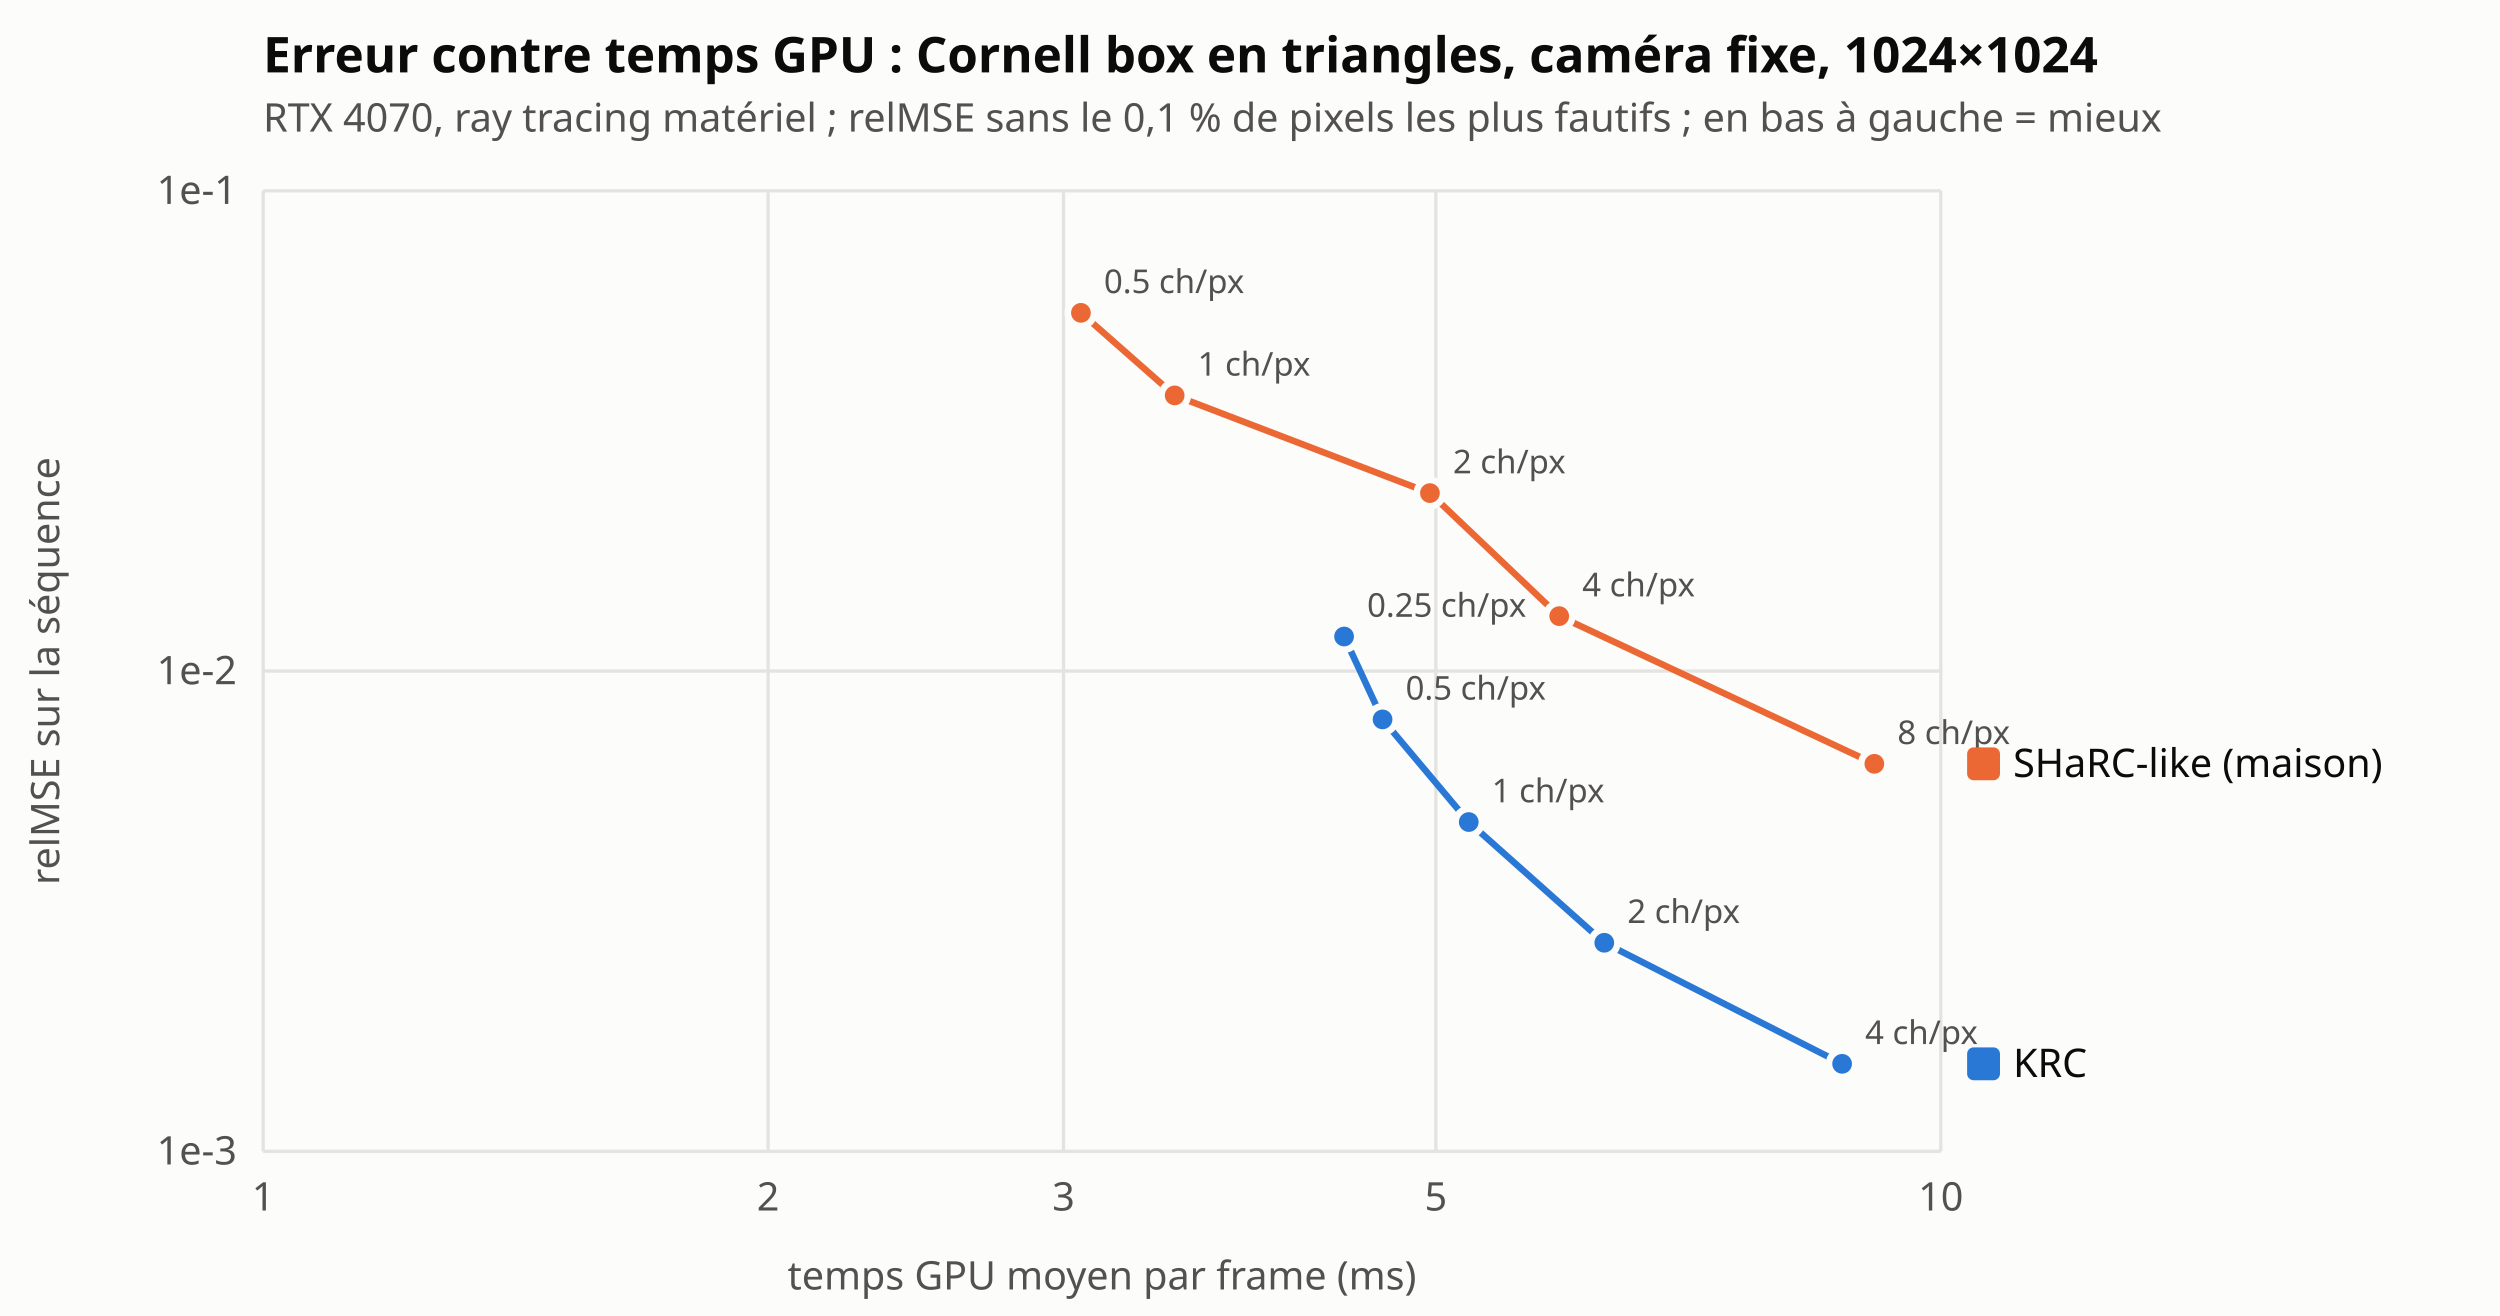
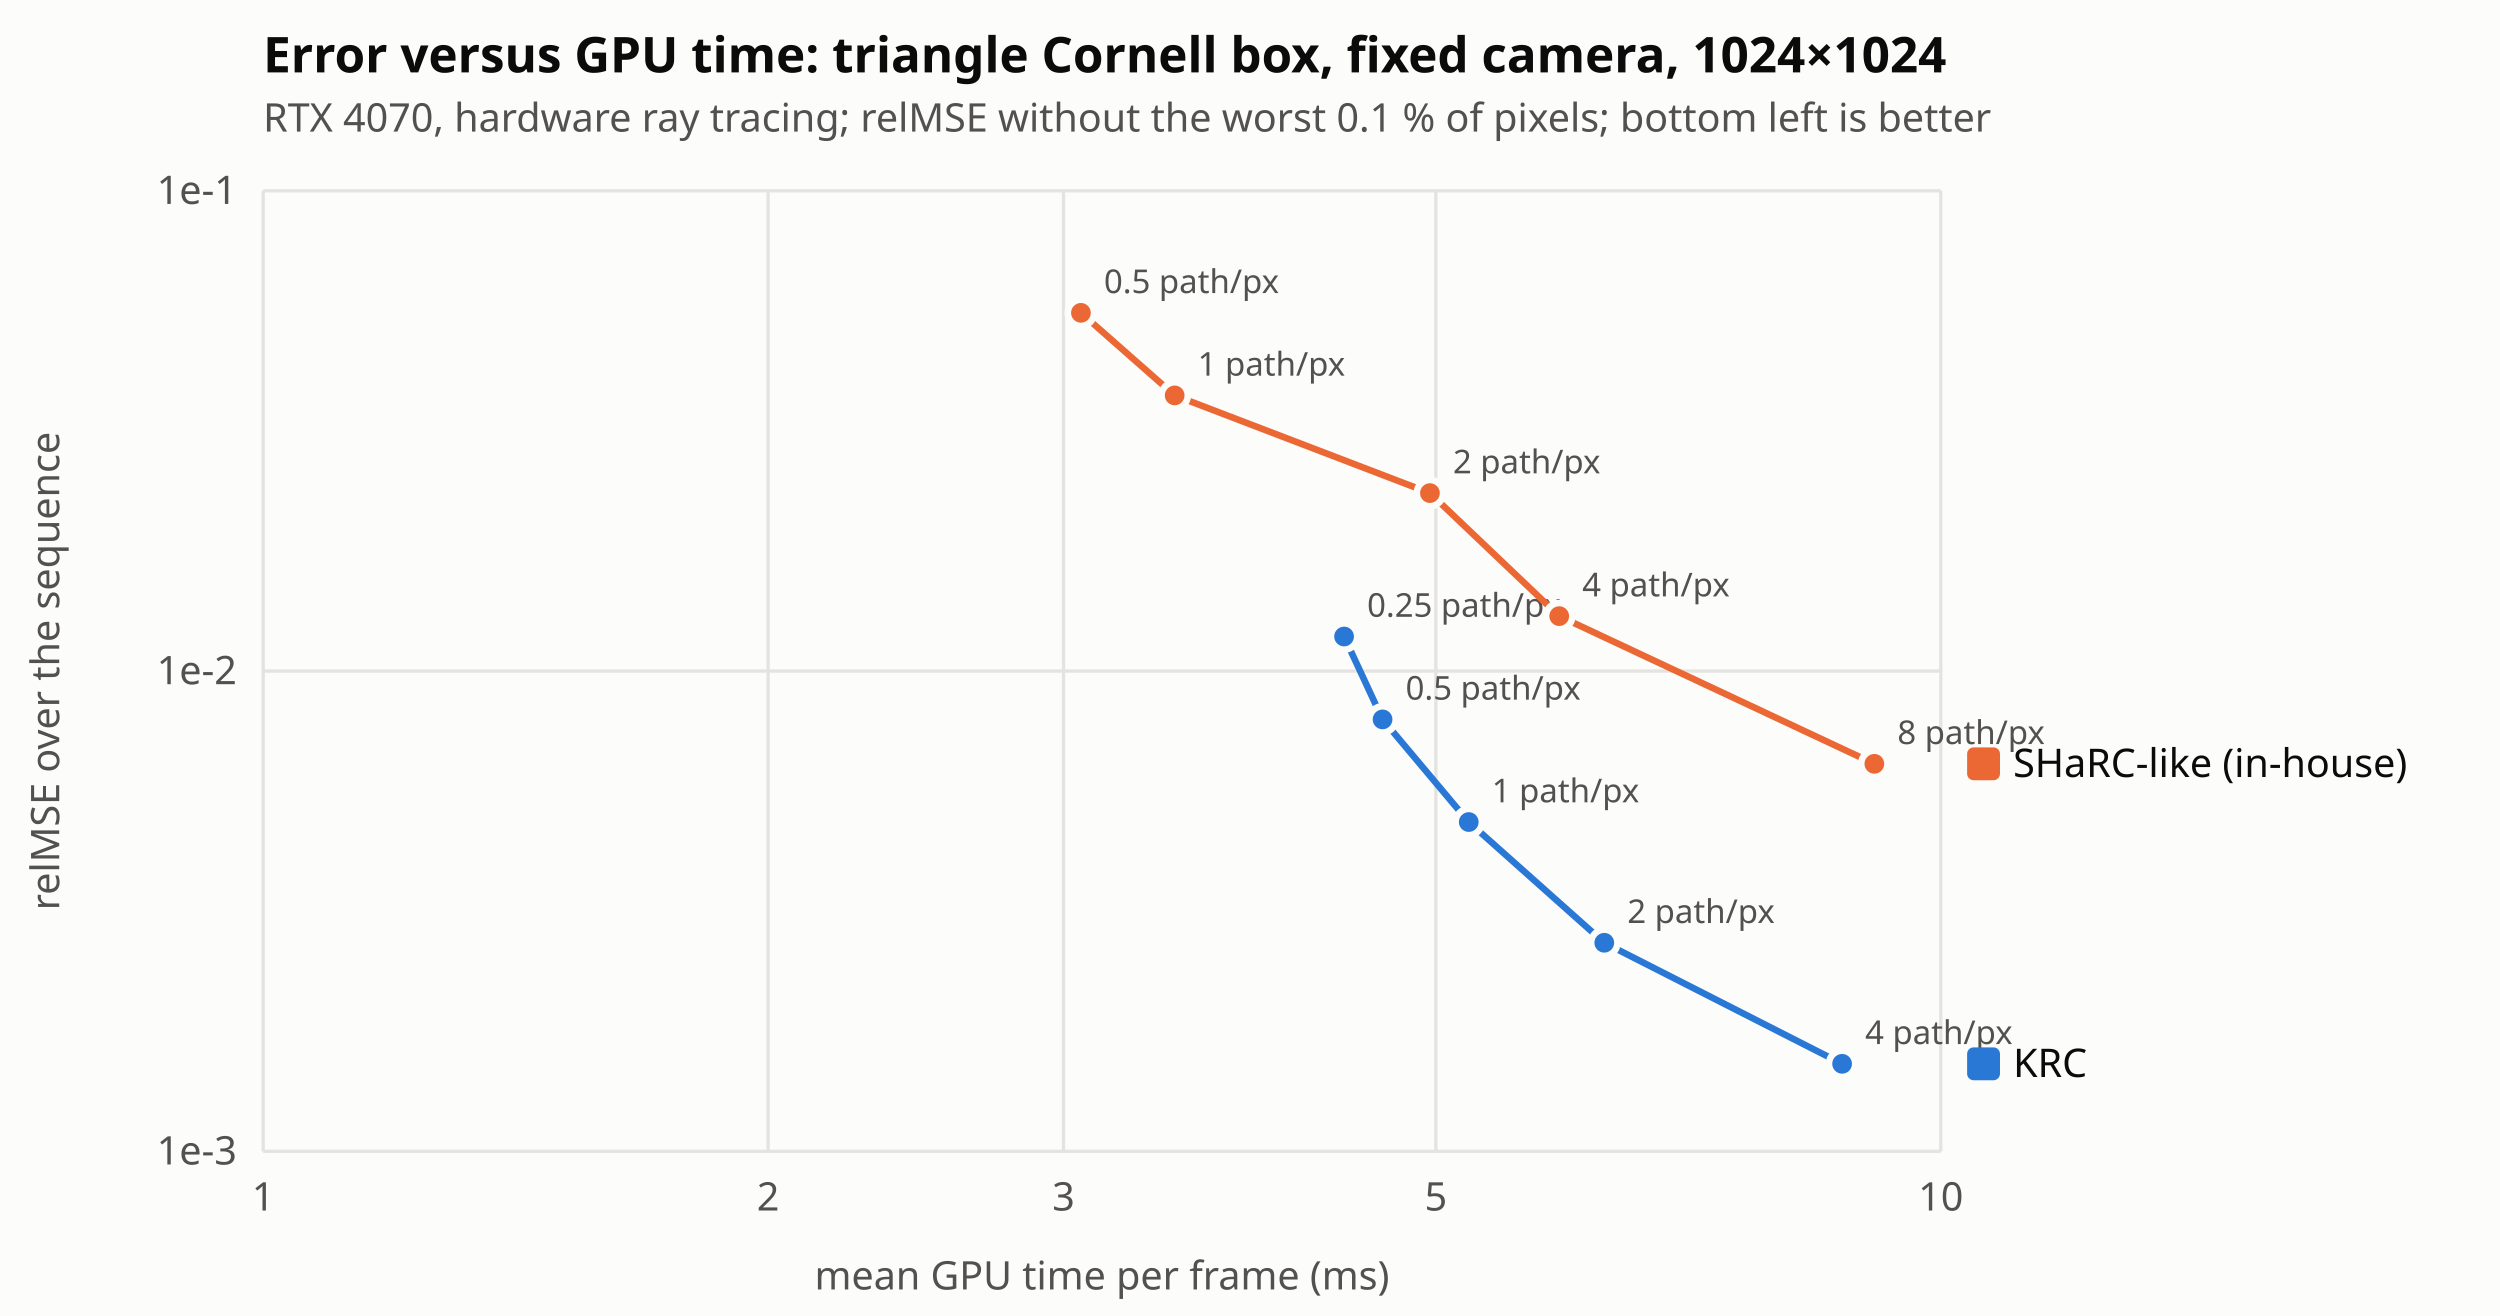
<svg xmlns="http://www.w3.org/2000/svg" viewBox="0 0 760 400" font-family="system-ui, sans-serif" font-size="12">
  <rect width="760" height="400" fill="#fcfcfb" />
-   <text x="80" y="22" font-size="15" font-weight="600" fill="#0b0b0b">Erreur contre temps GPU : Cornell box en triangles, caméra fixe, 1024×1024</text>
-   <text x="80" y="40" fill="#52514e">RTX 4070, ray tracing matériel ; relMSE sans le 0,1 % de pixels les plus fautifs ; en bas à gauche = mieux</text>
+   <text x="80" y="22" font-size="15" font-weight="600" fill="#0b0b0b">Error versus GPU time: triangle Cornell box, fixed camera, 1024×1024</text>
+   <text x="80" y="40" fill="#52514e">RTX 4070, hardware ray tracing; relMSE without the worst 0.1 % of pixels; bottom left is better</text>
  <line x1="80" x2="590" y1="350.0" y2="350.0" stroke="#e4e3df" />
  <text x="72" y="354.0" text-anchor="end" fill="#52514e">1e-3</text>
  <line x1="80" x2="590" y1="204.0" y2="204.0" stroke="#e4e3df" />
  <text x="72" y="208.0" text-anchor="end" fill="#52514e">1e-2</text>
  <line x1="80" x2="590" y1="58.0" y2="58.0" stroke="#e4e3df" />
  <text x="72" y="62.0" text-anchor="end" fill="#52514e">1e-1</text>
  <line x1="80.0" x2="80.0" y1="58" y2="350" stroke="#e4e3df" />
  <text x="80.0" y="368" text-anchor="middle" fill="#52514e">1</text>
  <line x1="233.5" x2="233.5" y1="58" y2="350" stroke="#e4e3df" />
  <text x="233.5" y="368" text-anchor="middle" fill="#52514e">2</text>
  <line x1="323.3" x2="323.3" y1="58" y2="350" stroke="#e4e3df" />
  <text x="323.3" y="368" text-anchor="middle" fill="#52514e">3</text>
  <line x1="436.5" x2="436.5" y1="58" y2="350" stroke="#e4e3df" />
  <text x="436.5" y="368" text-anchor="middle" fill="#52514e">5</text>
  <line x1="590.0" x2="590.0" y1="58" y2="350" stroke="#e4e3df" />
  <text x="590.0" y="368" text-anchor="middle" fill="#52514e">10</text>
-   <text x="335.0" y="392" text-anchor="middle" fill="#52514e">temps GPU moyen par frame (ms)</text>
-   <text transform="translate(18 204.0) rotate(-90)" text-anchor="middle" fill="#52514e">relMSE sur la séquence</text>
+   <text x="335.0" y="392" text-anchor="middle" fill="#52514e">mean GPU time per frame (ms)</text>
+   <text transform="translate(18 204.0) rotate(-90)" text-anchor="middle" fill="#52514e">relMSE over the sequence</text>
  <polyline points="408.6,193.5 420.3,218.7 446.5,249.9 487.7,286.6 560.0,323.4" fill="none" stroke="#2a78d6" stroke-width="2" />
  <circle cx="408.6" cy="193.5" r="4" fill="#2a78d6" stroke="#fcfcfb" stroke-width="2" />
-   <text x="415.6" y="187.5" fill="#52514e" font-size="10">0.25 ch/px</text>
+   <text x="415.6" y="187.5" fill="#52514e" font-size="10">0.25 path/px</text>
  <circle cx="420.3" cy="218.7" r="4" fill="#2a78d6" stroke="#fcfcfb" stroke-width="2" />
-   <text x="427.3" y="212.7" fill="#52514e" font-size="10">0.5 ch/px</text>
+   <text x="427.3" y="212.7" fill="#52514e" font-size="10">0.5 path/px</text>
  <circle cx="446.5" cy="249.9" r="4" fill="#2a78d6" stroke="#fcfcfb" stroke-width="2" />
-   <text x="453.5" y="243.9" fill="#52514e" font-size="10">1 ch/px</text>
+   <text x="453.5" y="243.9" fill="#52514e" font-size="10">1 path/px</text>
  <circle cx="487.7" cy="286.6" r="4" fill="#2a78d6" stroke="#fcfcfb" stroke-width="2" />
-   <text x="494.7" y="280.6" fill="#52514e" font-size="10">2 ch/px</text>
+   <text x="494.7" y="280.6" fill="#52514e" font-size="10">2 path/px</text>
  <circle cx="560.0" cy="323.4" r="4" fill="#2a78d6" stroke="#fcfcfb" stroke-width="2" />
-   <text x="567.0" y="317.4" fill="#52514e" font-size="10">4 ch/px</text>
+   <text x="567.0" y="317.4" fill="#52514e" font-size="10">4 path/px</text>
  <polyline points="328.6,95.1 357.1,120.2 434.7,149.9 474.0,187.3 569.8,232.2" fill="none" stroke="#eb6834" stroke-width="2" />
  <circle cx="328.6" cy="95.1" r="4" fill="#eb6834" stroke="#fcfcfb" stroke-width="2" />
-   <text x="335.6" y="89.1" fill="#52514e" font-size="10">0.5 ch/px</text>
+   <text x="335.6" y="89.1" fill="#52514e" font-size="10">0.5 path/px</text>
  <circle cx="357.1" cy="120.2" r="4" fill="#eb6834" stroke="#fcfcfb" stroke-width="2" />
-   <text x="364.1" y="114.2" fill="#52514e" font-size="10">1 ch/px</text>
+   <text x="364.1" y="114.2" fill="#52514e" font-size="10">1 path/px</text>
  <circle cx="434.7" cy="149.9" r="4" fill="#eb6834" stroke="#fcfcfb" stroke-width="2" />
-   <text x="441.7" y="143.9" fill="#52514e" font-size="10">2 ch/px</text>
+   <text x="441.7" y="143.9" fill="#52514e" font-size="10">2 path/px</text>
  <circle cx="474.0" cy="187.3" r="4" fill="#eb6834" stroke="#fcfcfb" stroke-width="2" />
-   <text x="481.0" y="181.3" fill="#52514e" font-size="10">4 ch/px</text>
+   <text x="481.0" y="181.3" fill="#52514e" font-size="10">4 path/px</text>
  <circle cx="569.8" cy="232.2" r="4" fill="#eb6834" stroke="#fcfcfb" stroke-width="2" />
-   <text x="576.8" y="226.2" fill="#52514e" font-size="10">8 ch/px</text>
+   <text x="576.8" y="226.2" fill="#52514e" font-size="10">8 path/px</text>
  <rect x="598" y="227.2" width="10" height="10" rx="2" fill="#eb6834" />
-   <text x="612" y="236.2" fill="#0b0b0b">SHaRC-like (maison)</text>
+   <text x="612" y="236.2" fill="#0b0b0b">SHaRC-like (in-house)</text>
  <rect x="598" y="318.4" width="10" height="10" rx="2" fill="#2a78d6" />
  <text x="612" y="327.4" fill="#0b0b0b">KRC</text>
</svg>
